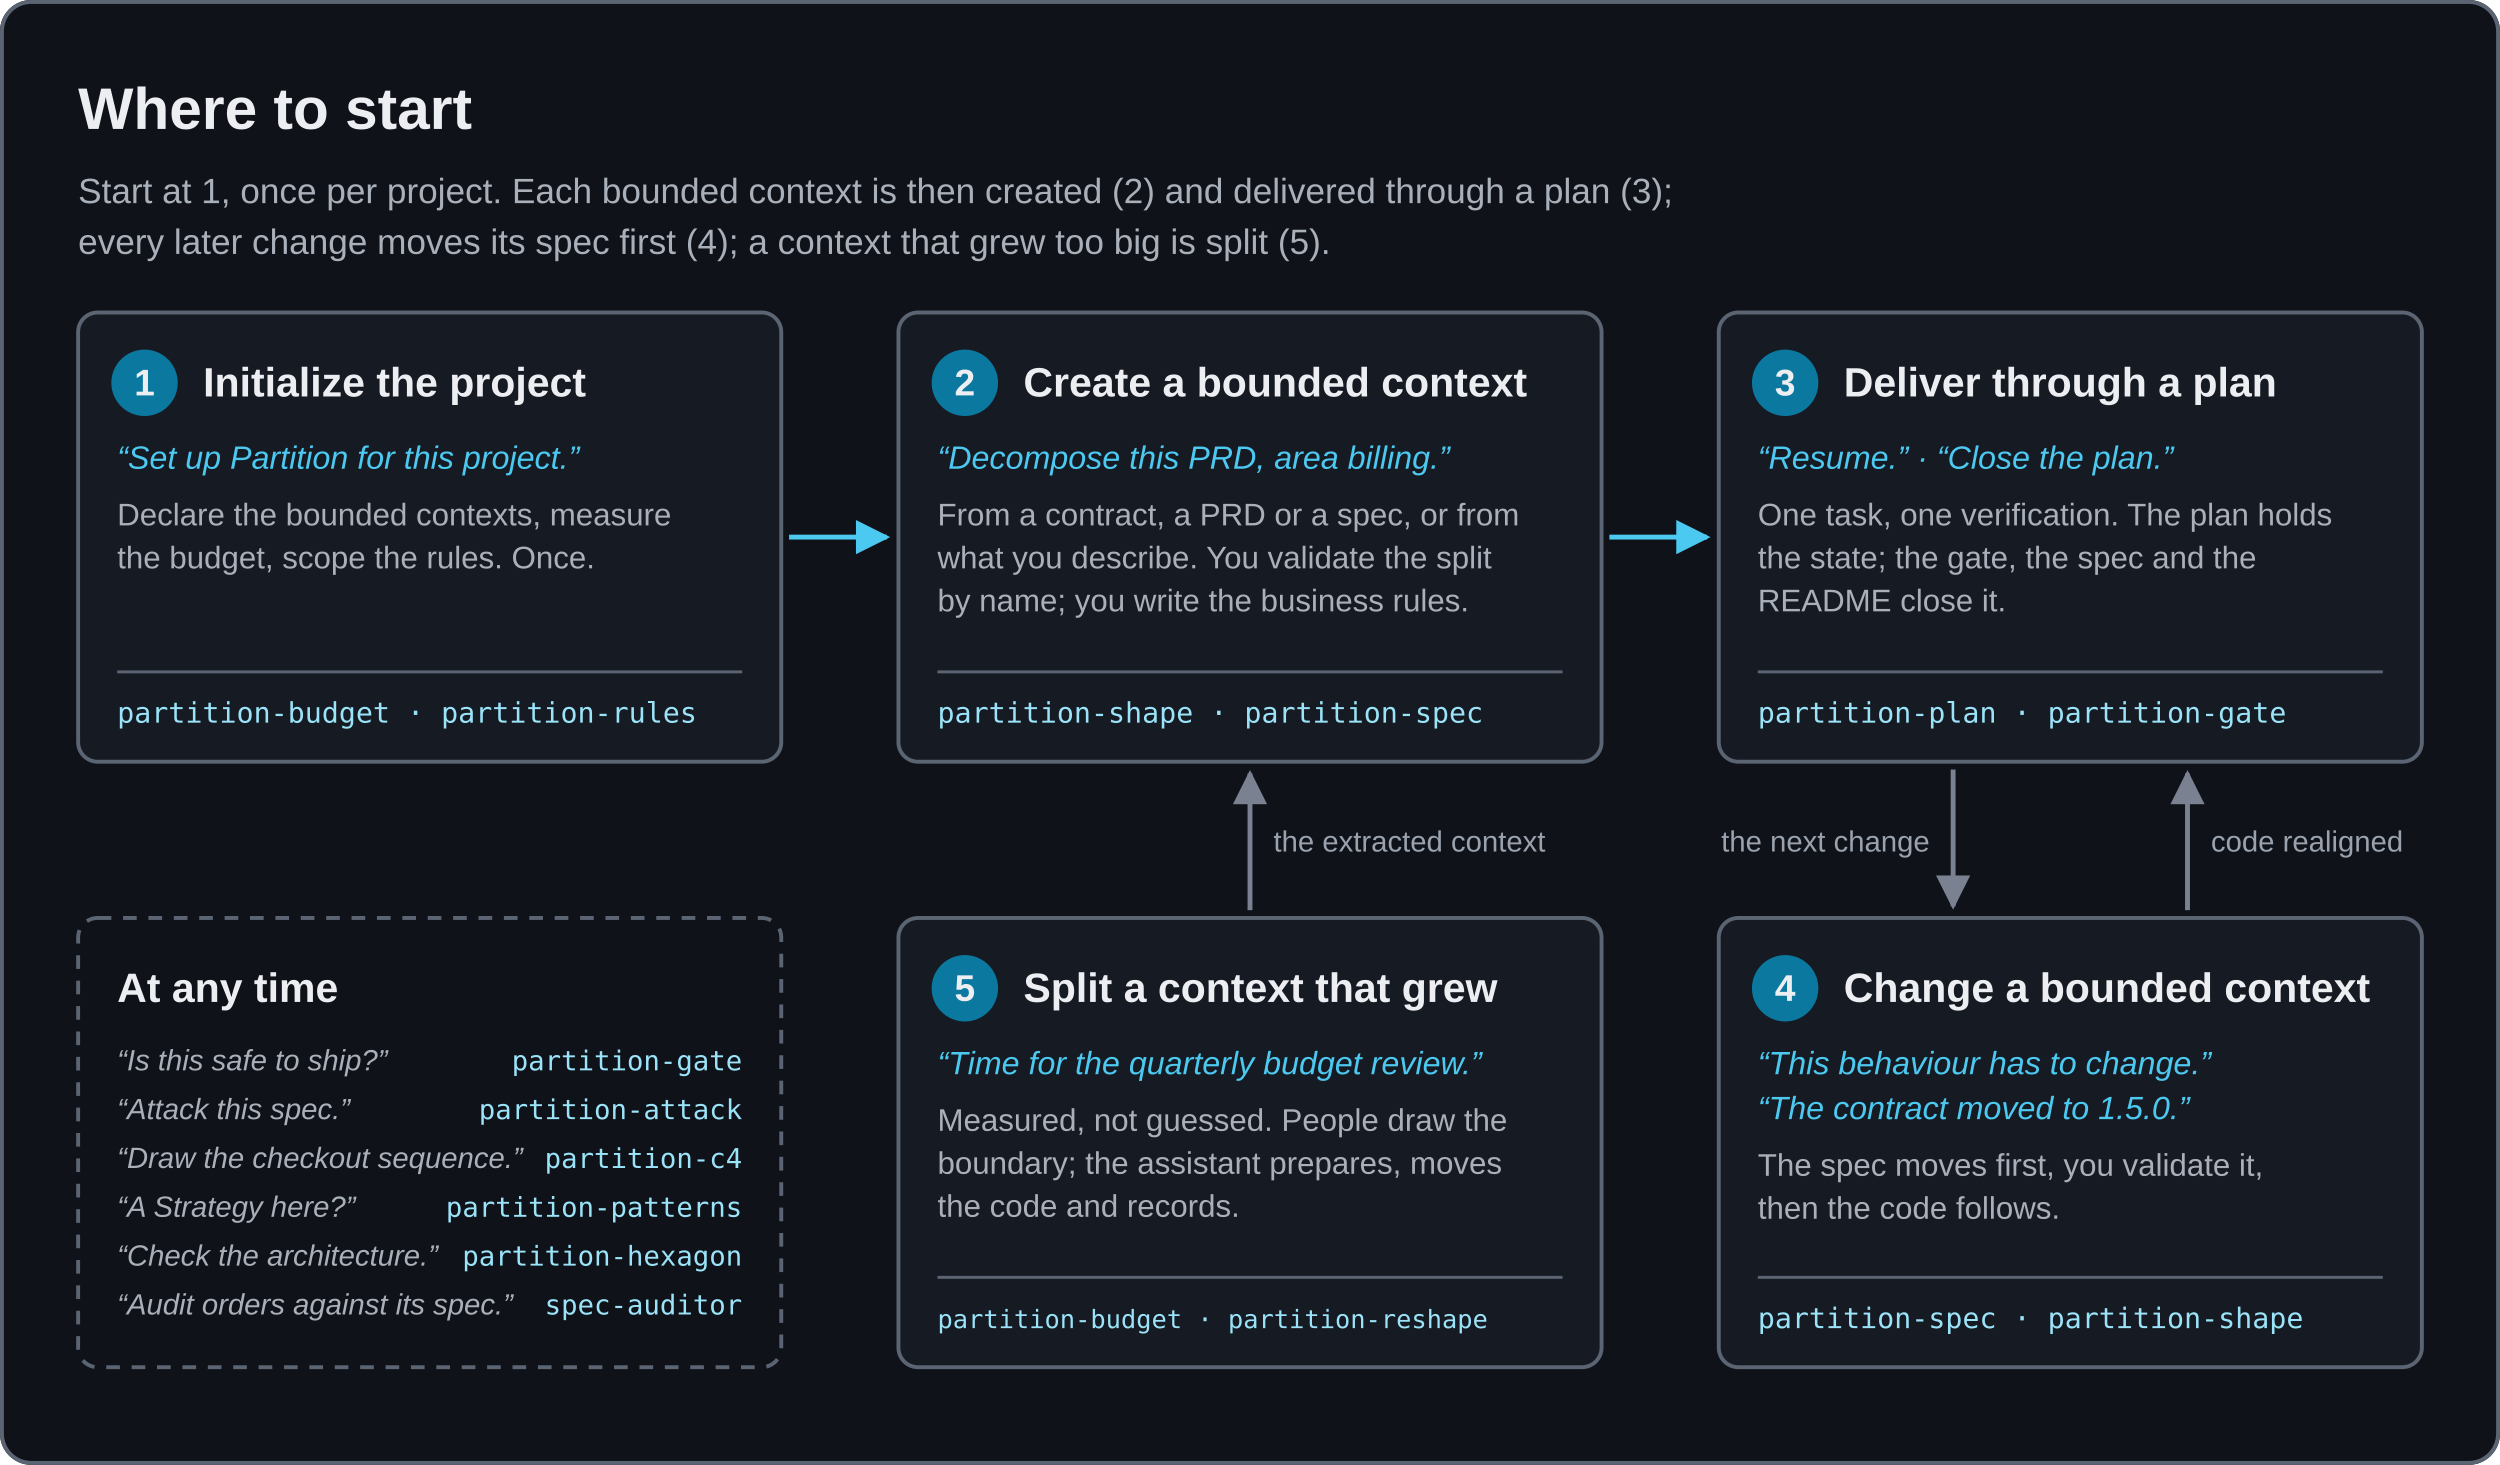
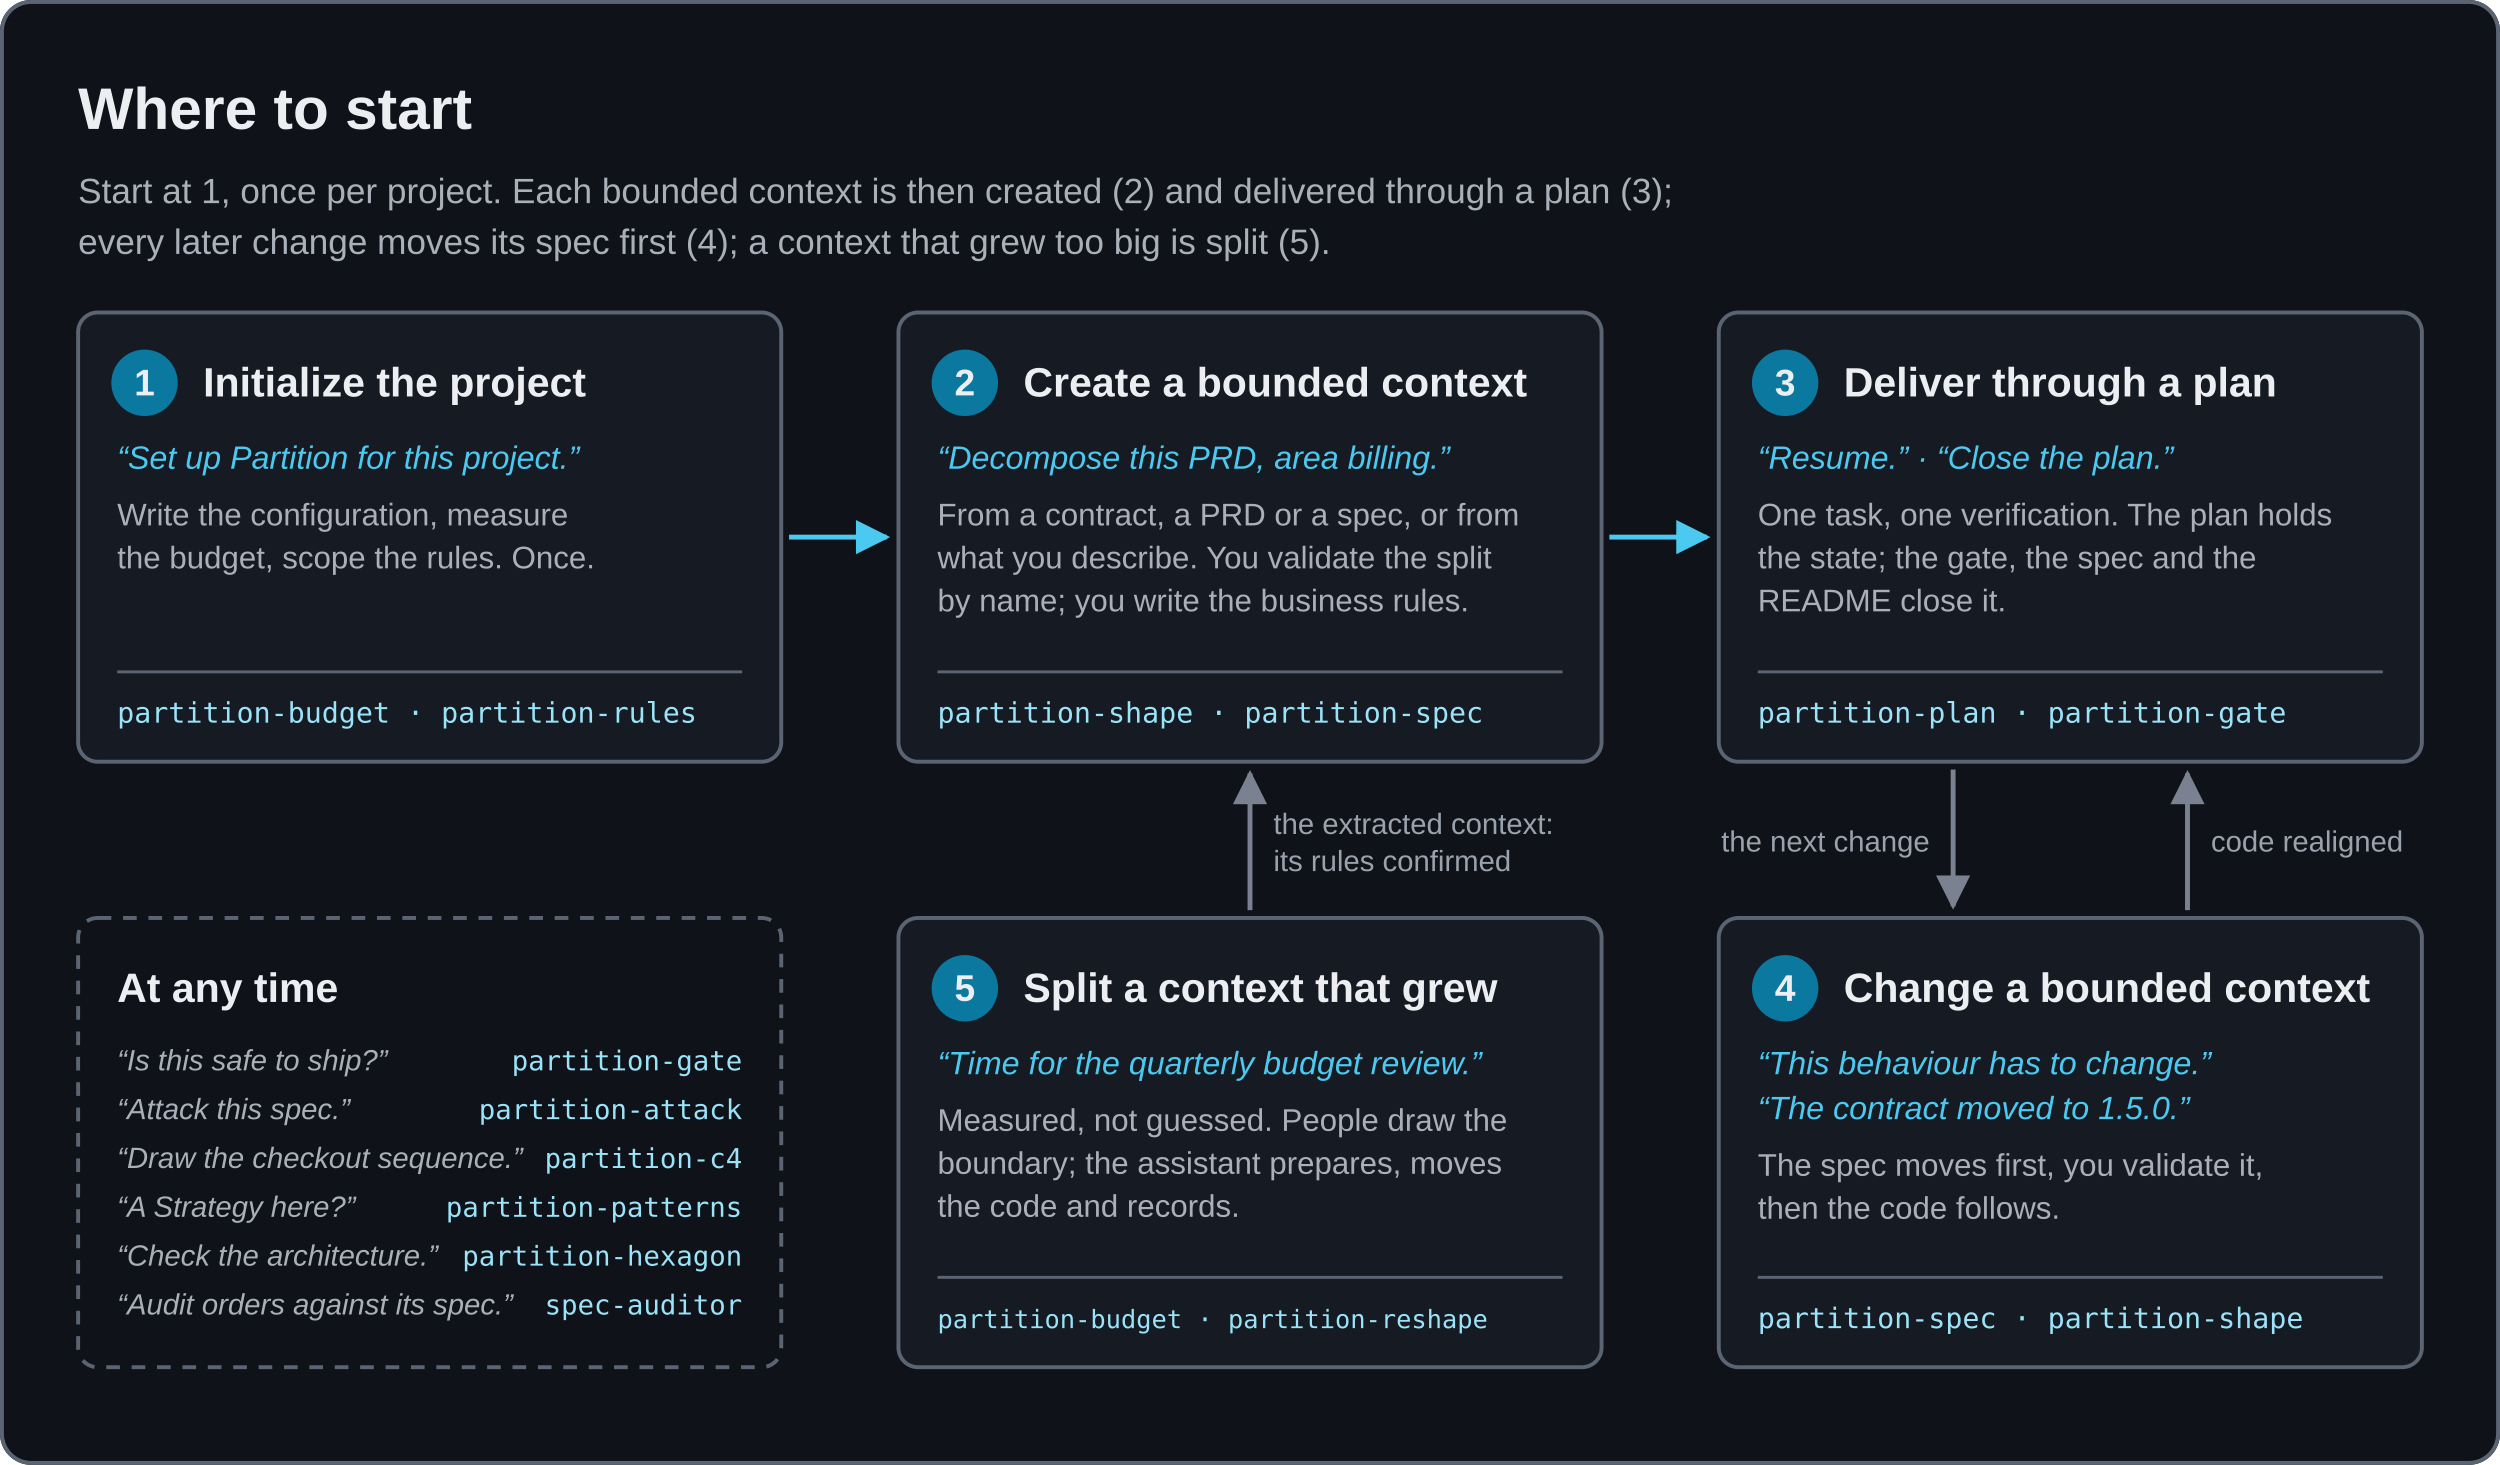
<svg xmlns="http://www.w3.org/2000/svg" viewBox="0 0 1280 750" role="img" aria-labelledby="t d">
  <defs>
    <style>
      .sans { font-family: 'IBM Plex Sans','Segoe UI',system-ui,-apple-system,'Helvetica Neue',Arial,sans-serif; }
      .mono { font-family: 'IBM Plex Mono','Cascadia Mono',Consolas,Menlo,monospace; }
    </style>
    <marker id="a" viewBox="0 0 10 10" refX="9" refY="5" markerWidth="7" markerHeight="7" orient="auto-start-reverse">
      <path d="M0 0L10 5L0 10z" fill="#7a8291" />
    </marker>
    <marker id="b" viewBox="0 0 10 10" refX="9" refY="5" markerWidth="7" markerHeight="7" orient="auto-start-reverse">
      <path d="M0 0L10 5L0 10z" fill="#4cc9f0" />
    </marker>
  </defs>
  <rect width="1280" height="750" rx="16" fill="#0f1218" />
  <rect x="1" y="1" width="1278" height="748" rx="15" fill="none" stroke="#5b6472" stroke-width="2" />
  <text x="40" y="66" class="sans" font-size="30" font-weight="600" fill="#eceef2">Where to start</text>
  <text x="40" y="104" class="sans" font-size="18" fill="#aab0ba">Start at 1, once per project. Each bounded context is then created (2) and delivered through a plan (3);</text>
  <text x="40" y="130" class="sans" font-size="18" fill="#aab0ba">every later change moves its spec first (4); a context that grew too big is split (5).</text>
  <rect x="40" y="160" width="360" height="230" rx="10" fill="#161a22" stroke="#5b6472" stroke-width="2" />
  <circle cx="74" cy="196" r="17" fill="#0b78a0" />
  <text x="74" y="202.46" class="sans" font-size="19" font-weight="700" fill="#eceef2" text-anchor="middle">1</text>
  <text x="104" y="203" class="sans" font-size="21" font-weight="600" fill="#eceef2">Initialize the project</text>
  <text x="60" y="240" class="sans" font-size="16.5" font-style="italic" fill="#4cc9f0">“Set up Partition for this project.”</text>
-   <text x="60" y="269" class="sans" font-size="16" fill="#aab0ba">Declare the bounded contexts, measure</text>
+   <text x="60" y="269" class="sans" font-size="16" fill="#aab0ba">Write the configuration, measure</text>
  <text x="60" y="291" class="sans" font-size="16" fill="#aab0ba">the budget, scope the rules. Once.</text>
  <path d="M60 344H380" stroke="#5b6472" stroke-width="1.5" />
  <text x="60" y="370" class="mono" font-size="14.5" fill="#9ae3f8">partition-budget · partition-rules</text>
  <rect x="460" y="160" width="360" height="230" rx="10" fill="#161a22" stroke="#5b6472" stroke-width="2" />
  <circle cx="494" cy="196" r="17" fill="#0b78a0" />
  <text x="494" y="202.46" class="sans" font-size="19" font-weight="700" fill="#eceef2" text-anchor="middle">2</text>
  <text x="524" y="203" class="sans" font-size="21" font-weight="600" fill="#eceef2">Create a bounded context</text>
  <text x="480" y="240" class="sans" font-size="16.5" font-style="italic" fill="#4cc9f0">“Decompose this PRD, area billing.”</text>
  <text x="480" y="269" class="sans" font-size="16" fill="#aab0ba">From a contract, a PRD or a spec, or from</text>
  <text x="480" y="291" class="sans" font-size="16" fill="#aab0ba">what you describe. You validate the split</text>
  <text x="480" y="313" class="sans" font-size="16" fill="#aab0ba">by name; you write the business rules.</text>
  <path d="M480 344H800" stroke="#5b6472" stroke-width="1.5" />
  <text x="480" y="370" class="mono" font-size="14.5" fill="#9ae3f8">partition-shape · partition-spec</text>
  <rect x="880" y="160" width="360" height="230" rx="10" fill="#161a22" stroke="#5b6472" stroke-width="2" />
  <circle cx="914" cy="196" r="17" fill="#0b78a0" />
  <text x="914" y="202.46" class="sans" font-size="19" font-weight="700" fill="#eceef2" text-anchor="middle">3</text>
  <text x="944" y="203" class="sans" font-size="21" font-weight="600" fill="#eceef2">Deliver through a plan</text>
  <text x="900" y="240" class="sans" font-size="16.5" font-style="italic" fill="#4cc9f0">“Resume.” · “Close the plan.”</text>
  <text x="900" y="269" class="sans" font-size="16" fill="#aab0ba">One task, one verification. The plan holds</text>
  <text x="900" y="291" class="sans" font-size="16" fill="#aab0ba">the state; the gate, the spec and the</text>
  <text x="900" y="313" class="sans" font-size="16" fill="#aab0ba">README close it.</text>
  <path d="M900 344H1220" stroke="#5b6472" stroke-width="1.5" />
  <text x="900" y="370" class="mono" font-size="14.5" fill="#9ae3f8">partition-plan · partition-gate</text>
  <rect x="880" y="470" width="360" height="230" rx="10" fill="#161a22" stroke="#5b6472" stroke-width="2" />
  <circle cx="914" cy="506" r="17" fill="#0b78a0" />
  <text x="914" y="512.46" class="sans" font-size="19" font-weight="700" fill="#eceef2" text-anchor="middle">4</text>
  <text x="944" y="513" class="sans" font-size="21" font-weight="600" fill="#eceef2">Change a bounded context</text>
  <text x="900" y="550" class="sans" font-size="16.5" font-style="italic" fill="#4cc9f0">“This behaviour has to change.”</text>
  <text x="900" y="573" class="sans" font-size="16.5" font-style="italic" fill="#4cc9f0">“The contract moved to 1.5.0.”</text>
  <text x="900" y="602" class="sans" font-size="16" fill="#aab0ba">The spec moves first, you validate it,</text>
  <text x="900" y="624" class="sans" font-size="16" fill="#aab0ba">then the code follows.</text>
  <path d="M900 654H1220" stroke="#5b6472" stroke-width="1.5" />
  <text x="900" y="680" class="mono" font-size="14.5" fill="#9ae3f8">partition-spec · partition-shape</text>
  <rect x="460" y="470" width="360" height="230" rx="10" fill="#161a22" stroke="#5b6472" stroke-width="2" />
  <circle cx="494" cy="506" r="17" fill="#0b78a0" />
  <text x="494" y="512.46" class="sans" font-size="19" font-weight="700" fill="#eceef2" text-anchor="middle">5</text>
  <text x="524" y="513" class="sans" font-size="21" font-weight="600" fill="#eceef2">Split a context that grew</text>
  <text x="480" y="550" class="sans" font-size="16.5" font-style="italic" fill="#4cc9f0">“Time for the quarterly budget review.”</text>
  <text x="480" y="579" class="sans" font-size="16" fill="#aab0ba">Measured, not guessed. People draw the</text>
  <text x="480" y="601" class="sans" font-size="16" fill="#aab0ba">boundary; the assistant prepares, moves</text>
  <text x="480" y="623" class="sans" font-size="16" fill="#aab0ba">the code and records.</text>
  <path d="M480 654H800" stroke="#5b6472" stroke-width="1.5" />
  <text x="480" y="680" class="mono" font-size="13" fill="#9ae3f8">partition-budget · partition-reshape</text>
  <rect x="40" y="470" width="360" height="230" rx="10" fill="none" stroke="#5b6472" stroke-width="2" stroke-dasharray="7 6" />
  <text x="60" y="513" class="sans" font-size="21" font-weight="600" fill="#eceef2">At any time</text>
  <text x="60" y="548" class="sans" font-size="15" font-style="italic" fill="#aab0ba">“Is this safe to ship?”</text>
  <text x="380" y="548" class="mono" font-size="14" fill="#9ae3f8" text-anchor="end">partition-gate</text>
  <text x="60" y="573" class="sans" font-size="15" font-style="italic" fill="#aab0ba">“Attack this spec.”</text>
  <text x="380" y="573" class="mono" font-size="14" fill="#9ae3f8" text-anchor="end">partition-attack</text>
  <text x="60" y="598" class="sans" font-size="15" font-style="italic" fill="#aab0ba">“Draw the checkout sequence.”</text>
  <text x="380" y="598" class="mono" font-size="14" fill="#9ae3f8" text-anchor="end">partition-c4</text>
  <text x="60" y="623" class="sans" font-size="15" font-style="italic" fill="#aab0ba">“A Strategy here?”</text>
  <text x="380" y="623" class="mono" font-size="14" fill="#9ae3f8" text-anchor="end">partition-patterns</text>
  <text x="60" y="648" class="sans" font-size="15" font-style="italic" fill="#aab0ba">“Check the architecture.”</text>
  <text x="380" y="648" class="mono" font-size="14" fill="#9ae3f8" text-anchor="end">partition-hexagon</text>
  <text x="60" y="673" class="sans" font-size="15" font-style="italic" fill="#aab0ba">“Audit orders against its spec.”</text>
  <text x="380" y="673" class="mono" font-size="14" fill="#9ae3f8" text-anchor="end">spec-auditor</text>
  <path d="M404 275L454 275" fill="none" stroke="#4cc9f0" stroke-width="2.5" marker-end="url(#b)" />
  <path d="M824 275L874 275" fill="none" stroke="#4cc9f0" stroke-width="2.5" marker-end="url(#b)" />
  <path d="M1000 394L1000 464" fill="none" stroke="#7a8291" stroke-width="2.5" marker-end="url(#a)" />
  <text x="988" y="436" class="sans" font-size="15" fill="#9aa2ae" text-anchor="end">the next change</text>
  <path d="M1120 466L1120 396" fill="none" stroke="#7a8291" stroke-width="2.5" marker-end="url(#a)" />
  <text x="1132" y="436" class="sans" font-size="15" fill="#9aa2ae" text-anchor="start">code realigned</text>
  <path d="M640 466L640 396" fill="none" stroke="#7a8291" stroke-width="2.5" marker-end="url(#a)" />
-   <text x="652" y="436" class="sans" font-size="15" fill="#9aa2ae" text-anchor="start">the extracted context</text>
+   <text x="652" y="427" class="sans" font-size="15" fill="#9aa2ae" text-anchor="start">the extracted context:</text>
+   <text x="652" y="446" class="sans" font-size="15" fill="#9aa2ae" text-anchor="start">its rules confirmed</text>
</svg>
